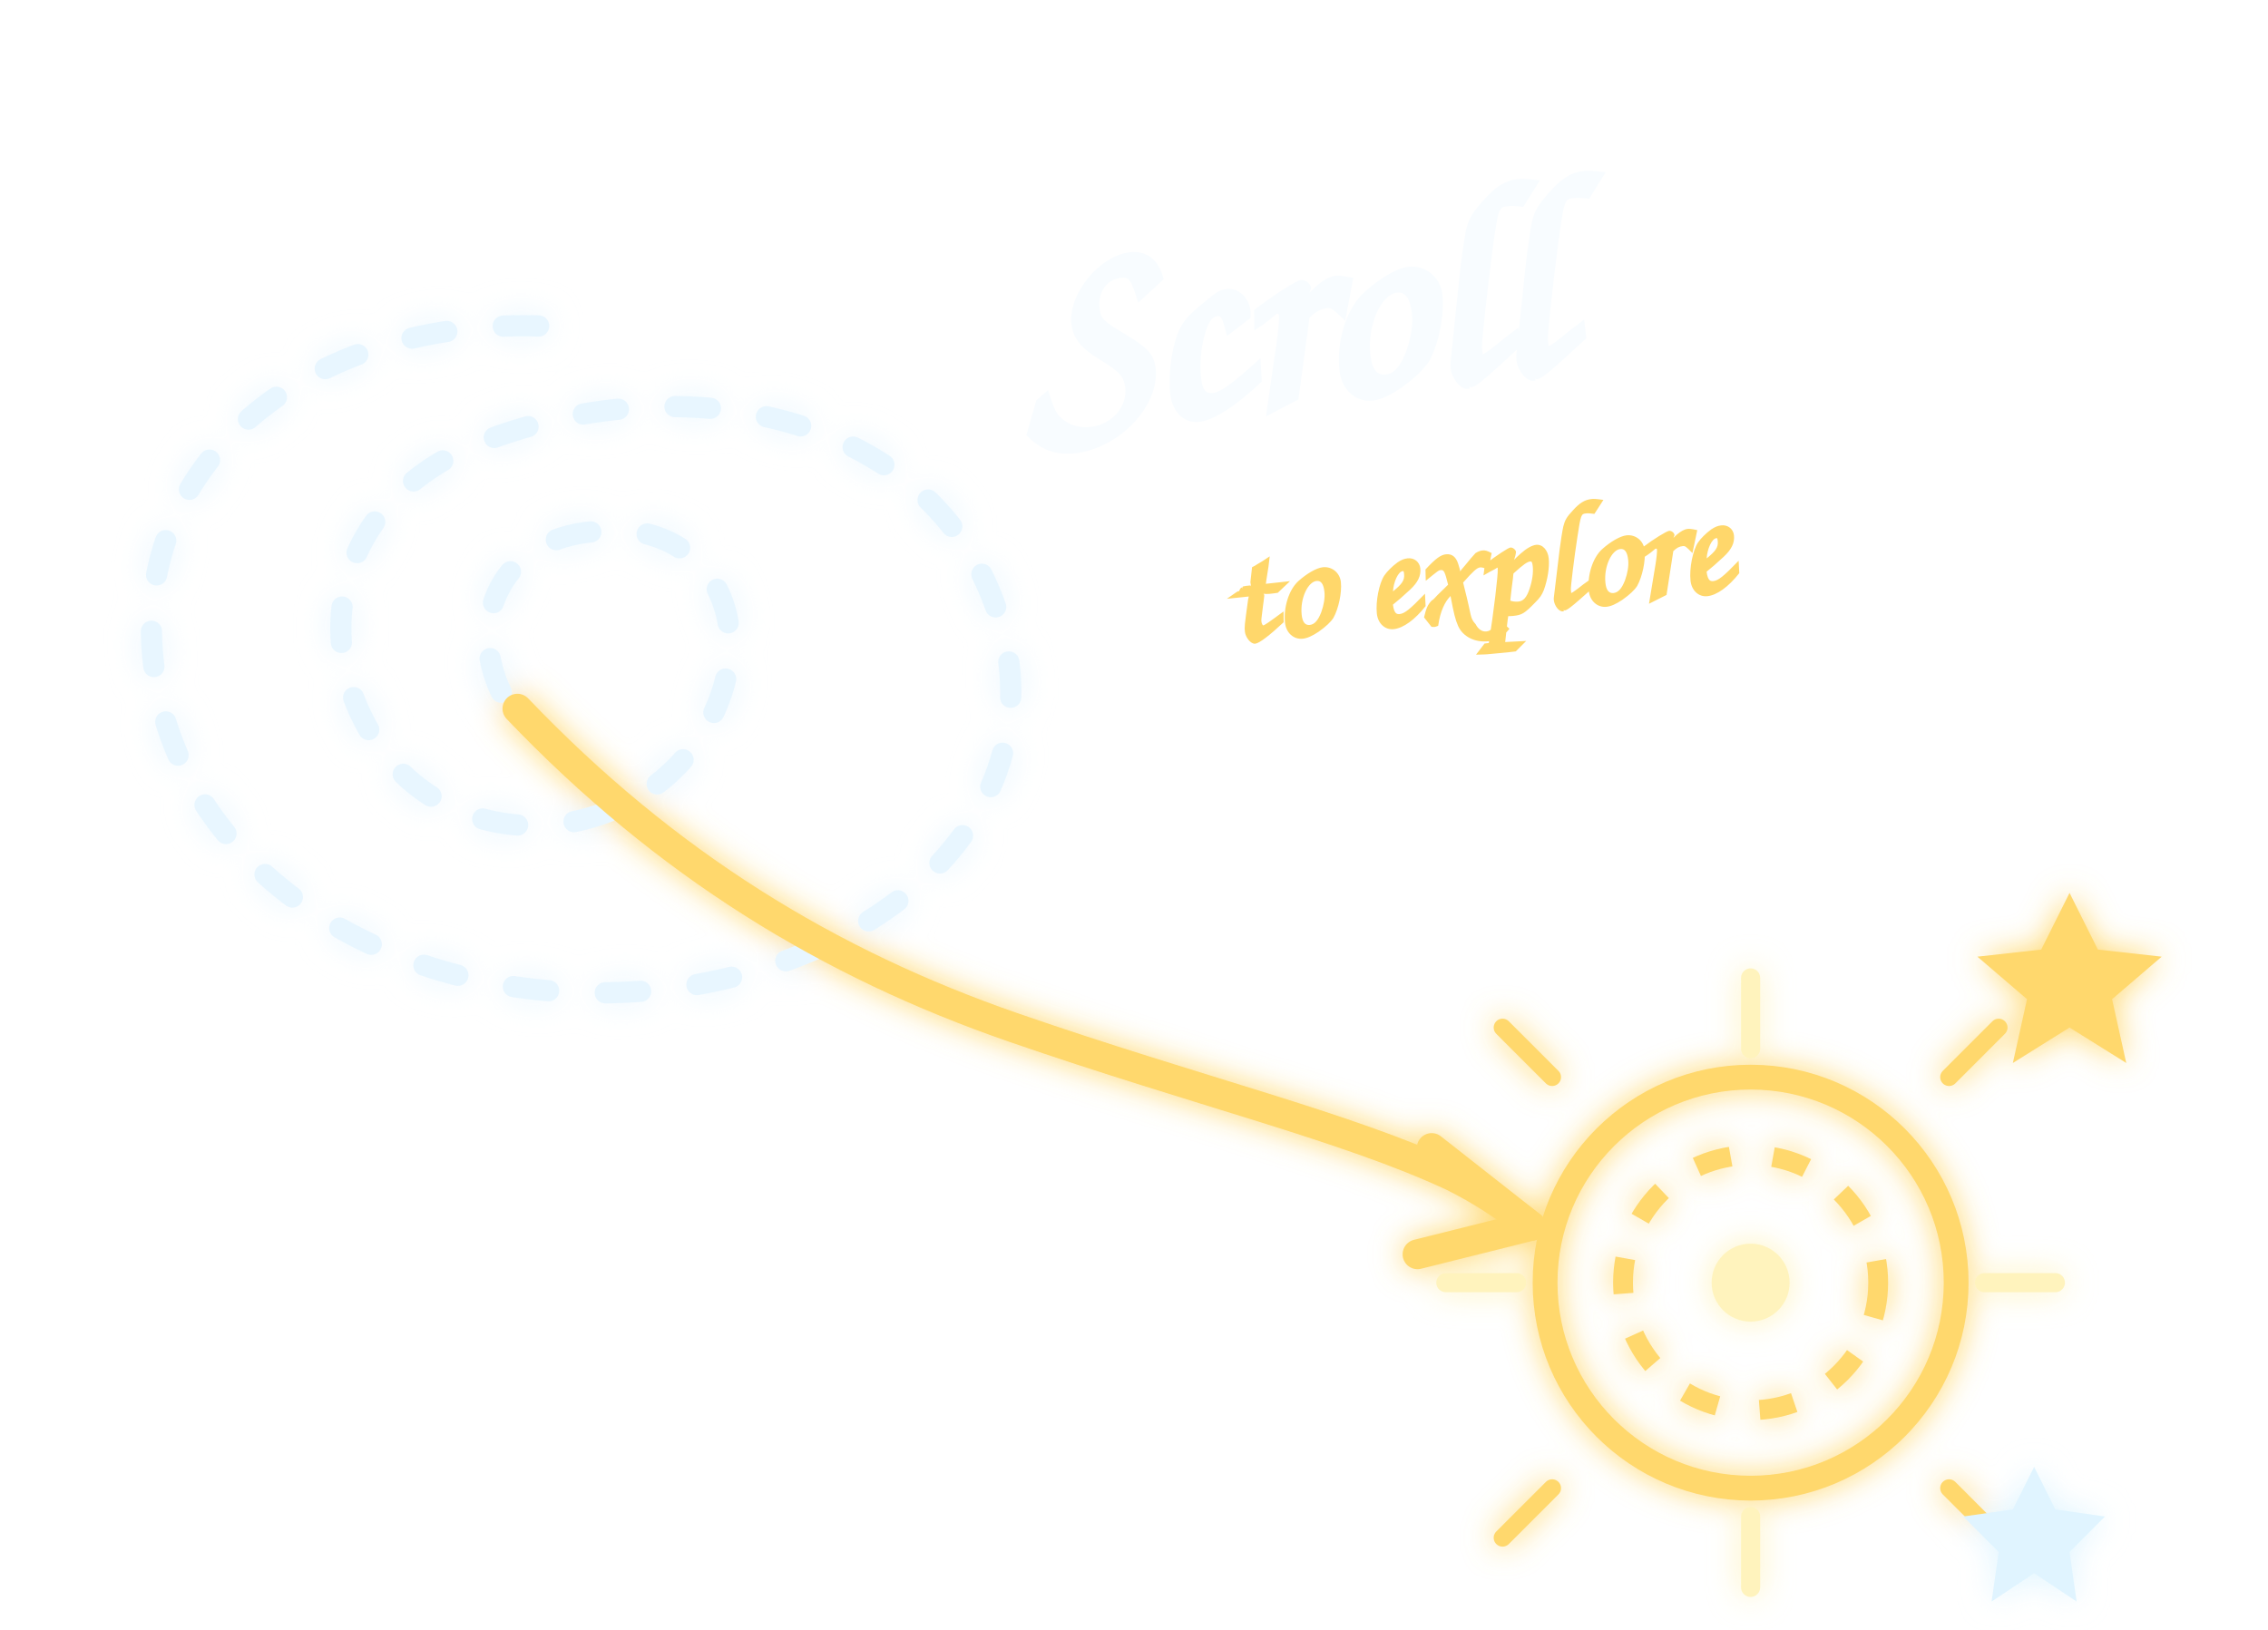
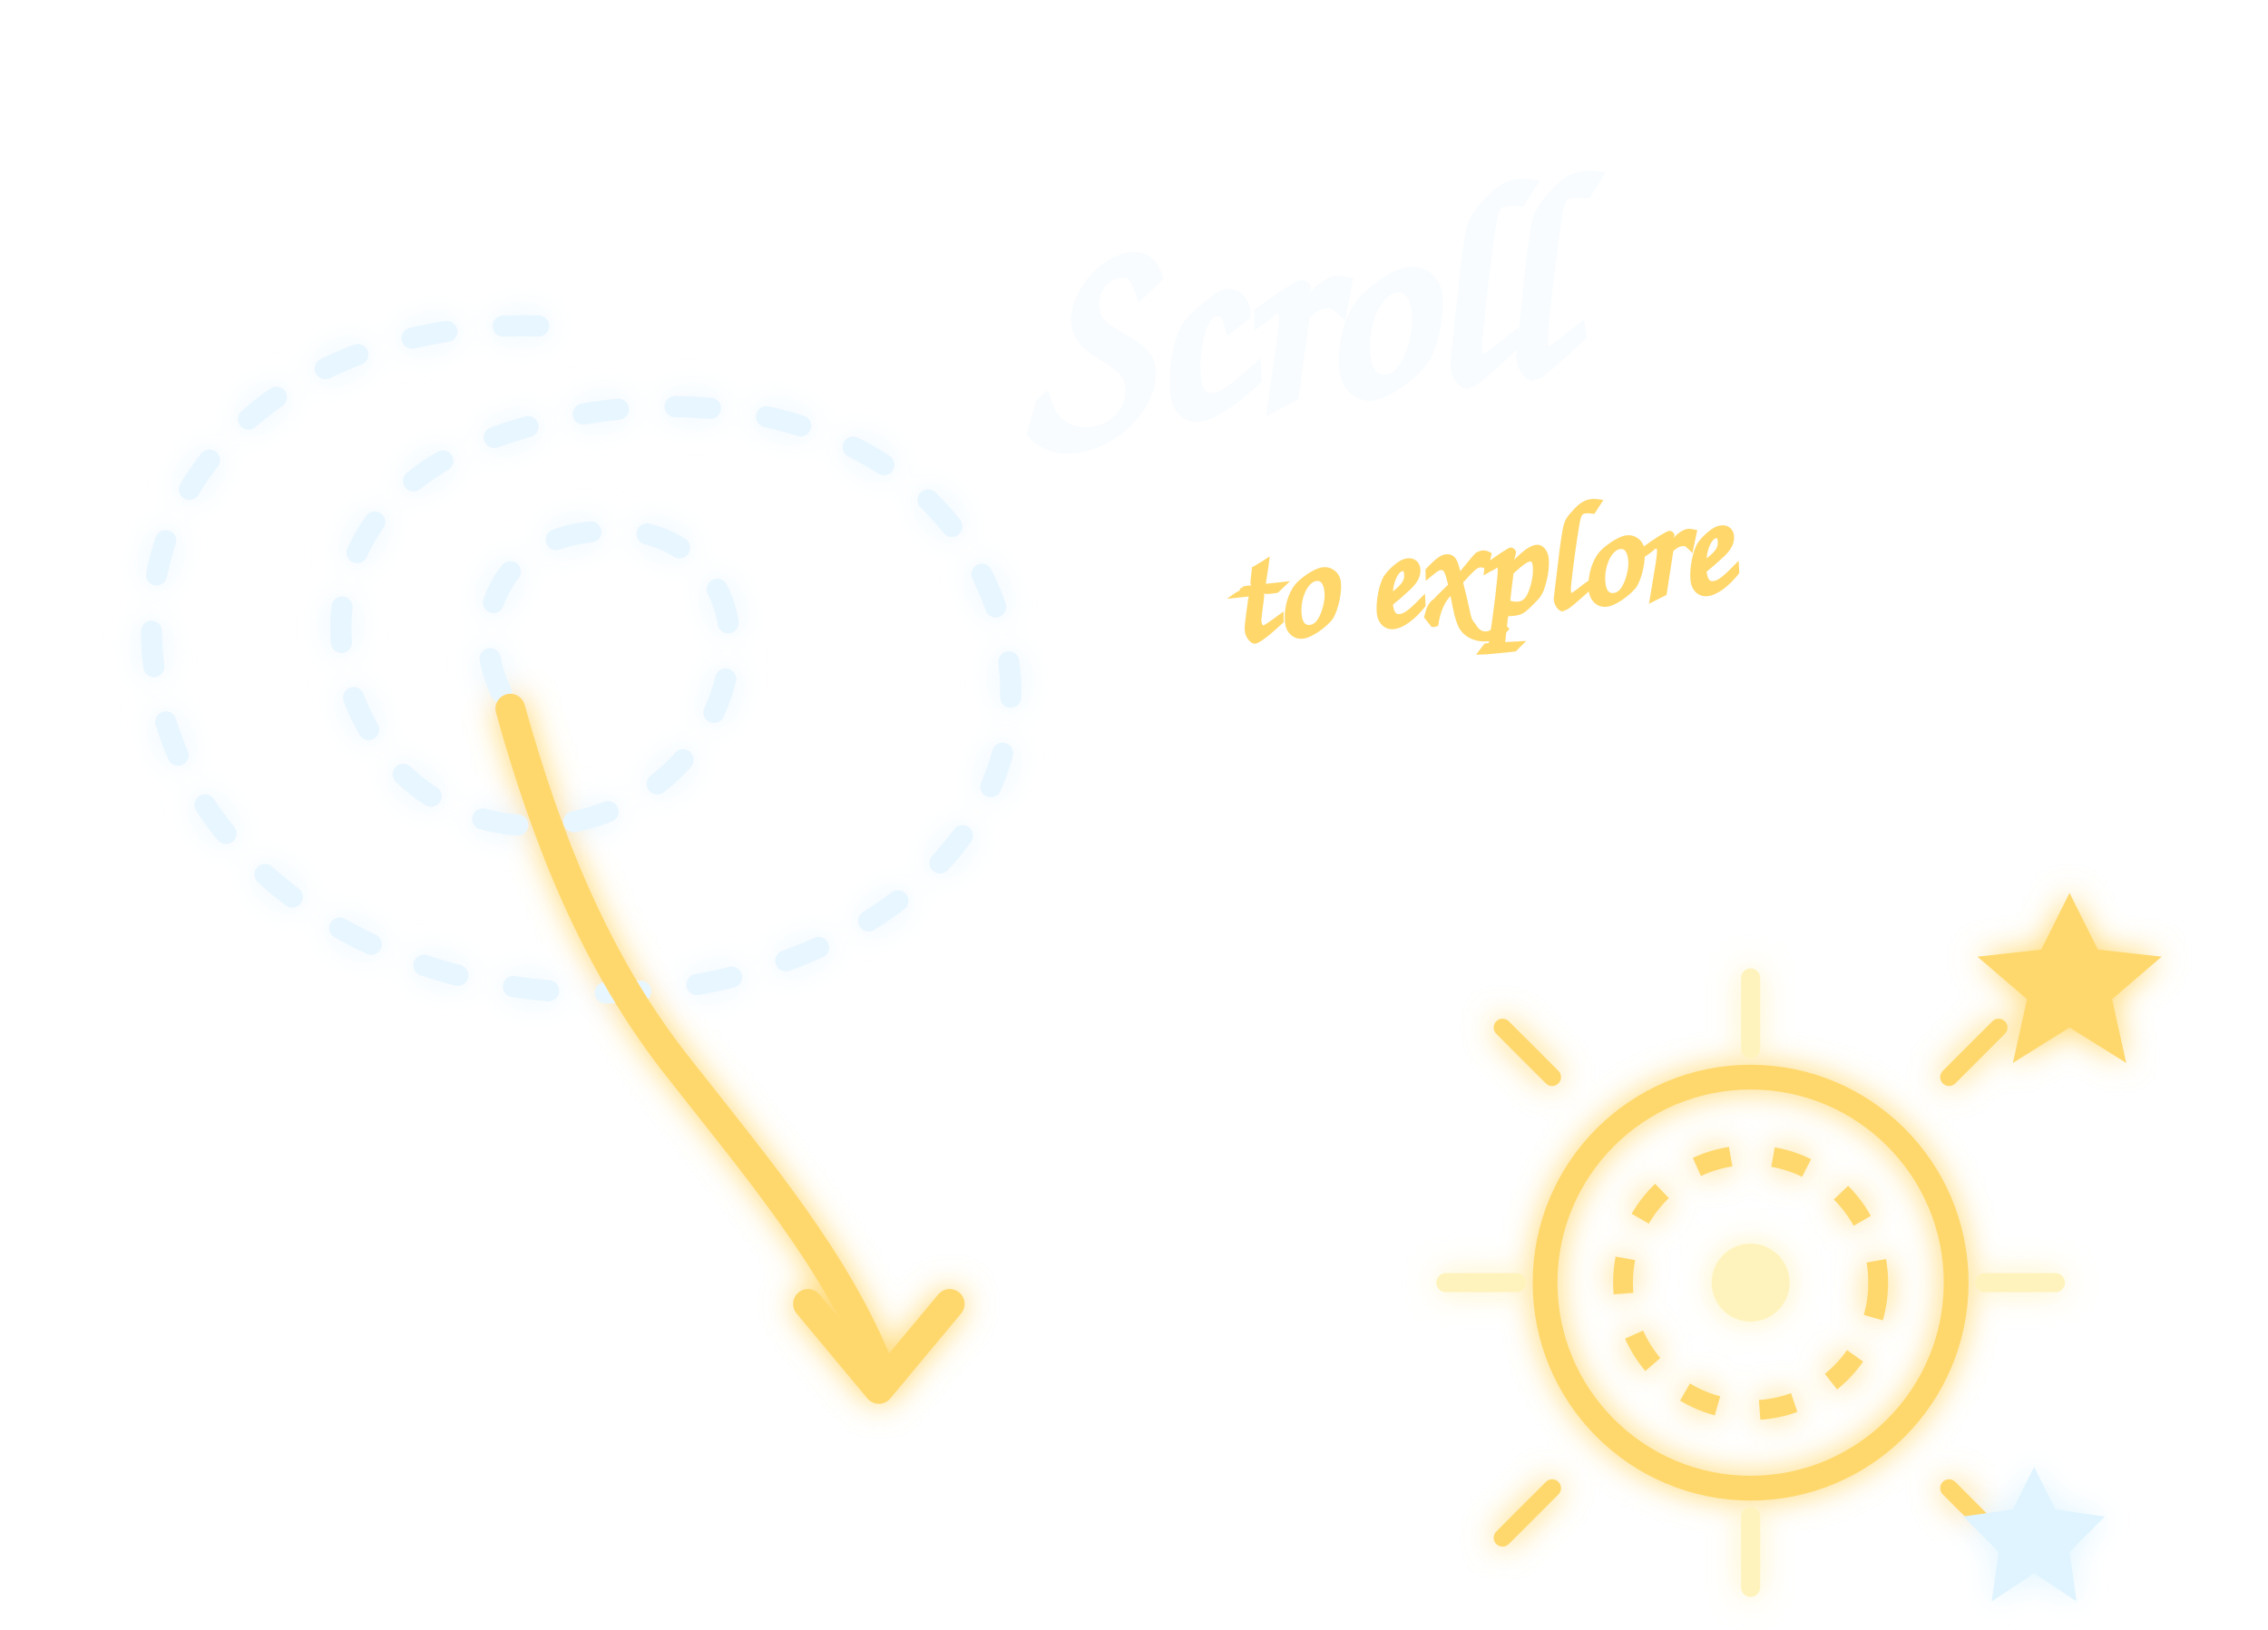
<svg xmlns="http://www.w3.org/2000/svg" viewBox="0 0 320 230" fill="none">
  <defs>
    <filter id="cueGlow" x="-50%" y="-50%" width="200%" height="200%">
      <feGaussianBlur stdDeviation="2.2" result="blur" />
      <feMerge>
        <feMergeNode in="blur" />
        <feMergeNode in="SourceGraphic" />
      </feMerge>
    </filter>
  </defs>
  <g opacity="0.98" filter="url(#cueGlow)">
    <path d="M76 46 C42 45 17 67 22 96 C27 126 61 145 98 139 C132 133 151 108 139 82 C128 58 96 52 69 62 C47 70 43 91 54 106 C66 122 91 119 100 102 C108 87 99 73 84 75 C70 76 65 89 72 100" stroke="#e8f6ff" stroke-width="3" stroke-linecap="round" stroke-dasharray="5 8" />
-     <path d="M73 100 C94 122 117 136 143 145 C169 154 190 159 205 166 C209 168 212 170 216 173" stroke="#ffd76b" stroke-width="4.2" stroke-linecap="round" stroke-linejoin="round" />
-     <path d="M202 162 L216 173 L200 177" stroke="#ffd76b" stroke-width="4.2" stroke-linecap="round" stroke-linejoin="round" />
+     <path d="M72 100 C77 118 84 136 96 151 C107 165 118 178 124 193" stroke="#ffd76b" stroke-width="4.2" stroke-linecap="round" stroke-linejoin="round" />
+     <path d="M114 184 L124 196 L134 184" stroke="#ffd76b" stroke-width="4.2" stroke-linecap="round" stroke-linejoin="round" />
    <circle cx="247" cy="181" r="29" stroke="#ffd76b" stroke-width="3.5" />
    <circle cx="247" cy="181" r="18" stroke="#ffd76b" stroke-width="2.8" stroke-dasharray="5 6" />
    <circle cx="247" cy="181" r="5.5" fill="#fff3bc" />
    <path d="M247 138 L247 148 M247 214 L247 224 M204 181 L214 181 M280 181 L290 181" stroke="#fff3bc" stroke-width="2.7" stroke-linecap="round" />
    <path d="M219 152 L212 145 M275 152 L282 145 M219 210 L212 217 M275 210 L282 217" stroke="#ffd76b" stroke-width="2.5" stroke-linecap="round" />
    <path d="M292 126 l4 8 9 1 -7 6 2 9 -8 -5 -8 5 2 -9 -7 -6 9 -1z" fill="#ffd76b" />
    <path d="M287 207 l3 6 7 1 -5 5 1 7 -6 -4 -6 4 1 -7 -5 -5 7 -1z" fill="#dff4ff" />
  </g>
  <text x="145" y="62" fill="#f8fcff" font-size="39" font-family="cursive" font-style="italic" font-weight="700" transform="rotate(-7 145 62)">Scroll</text>
  <text x="173" y="91" fill="#ffd76b" font-size="21" font-family="cursive" font-style="italic" font-weight="700" transform="rotate(-6 173 91)">to explore</text>
</svg>
